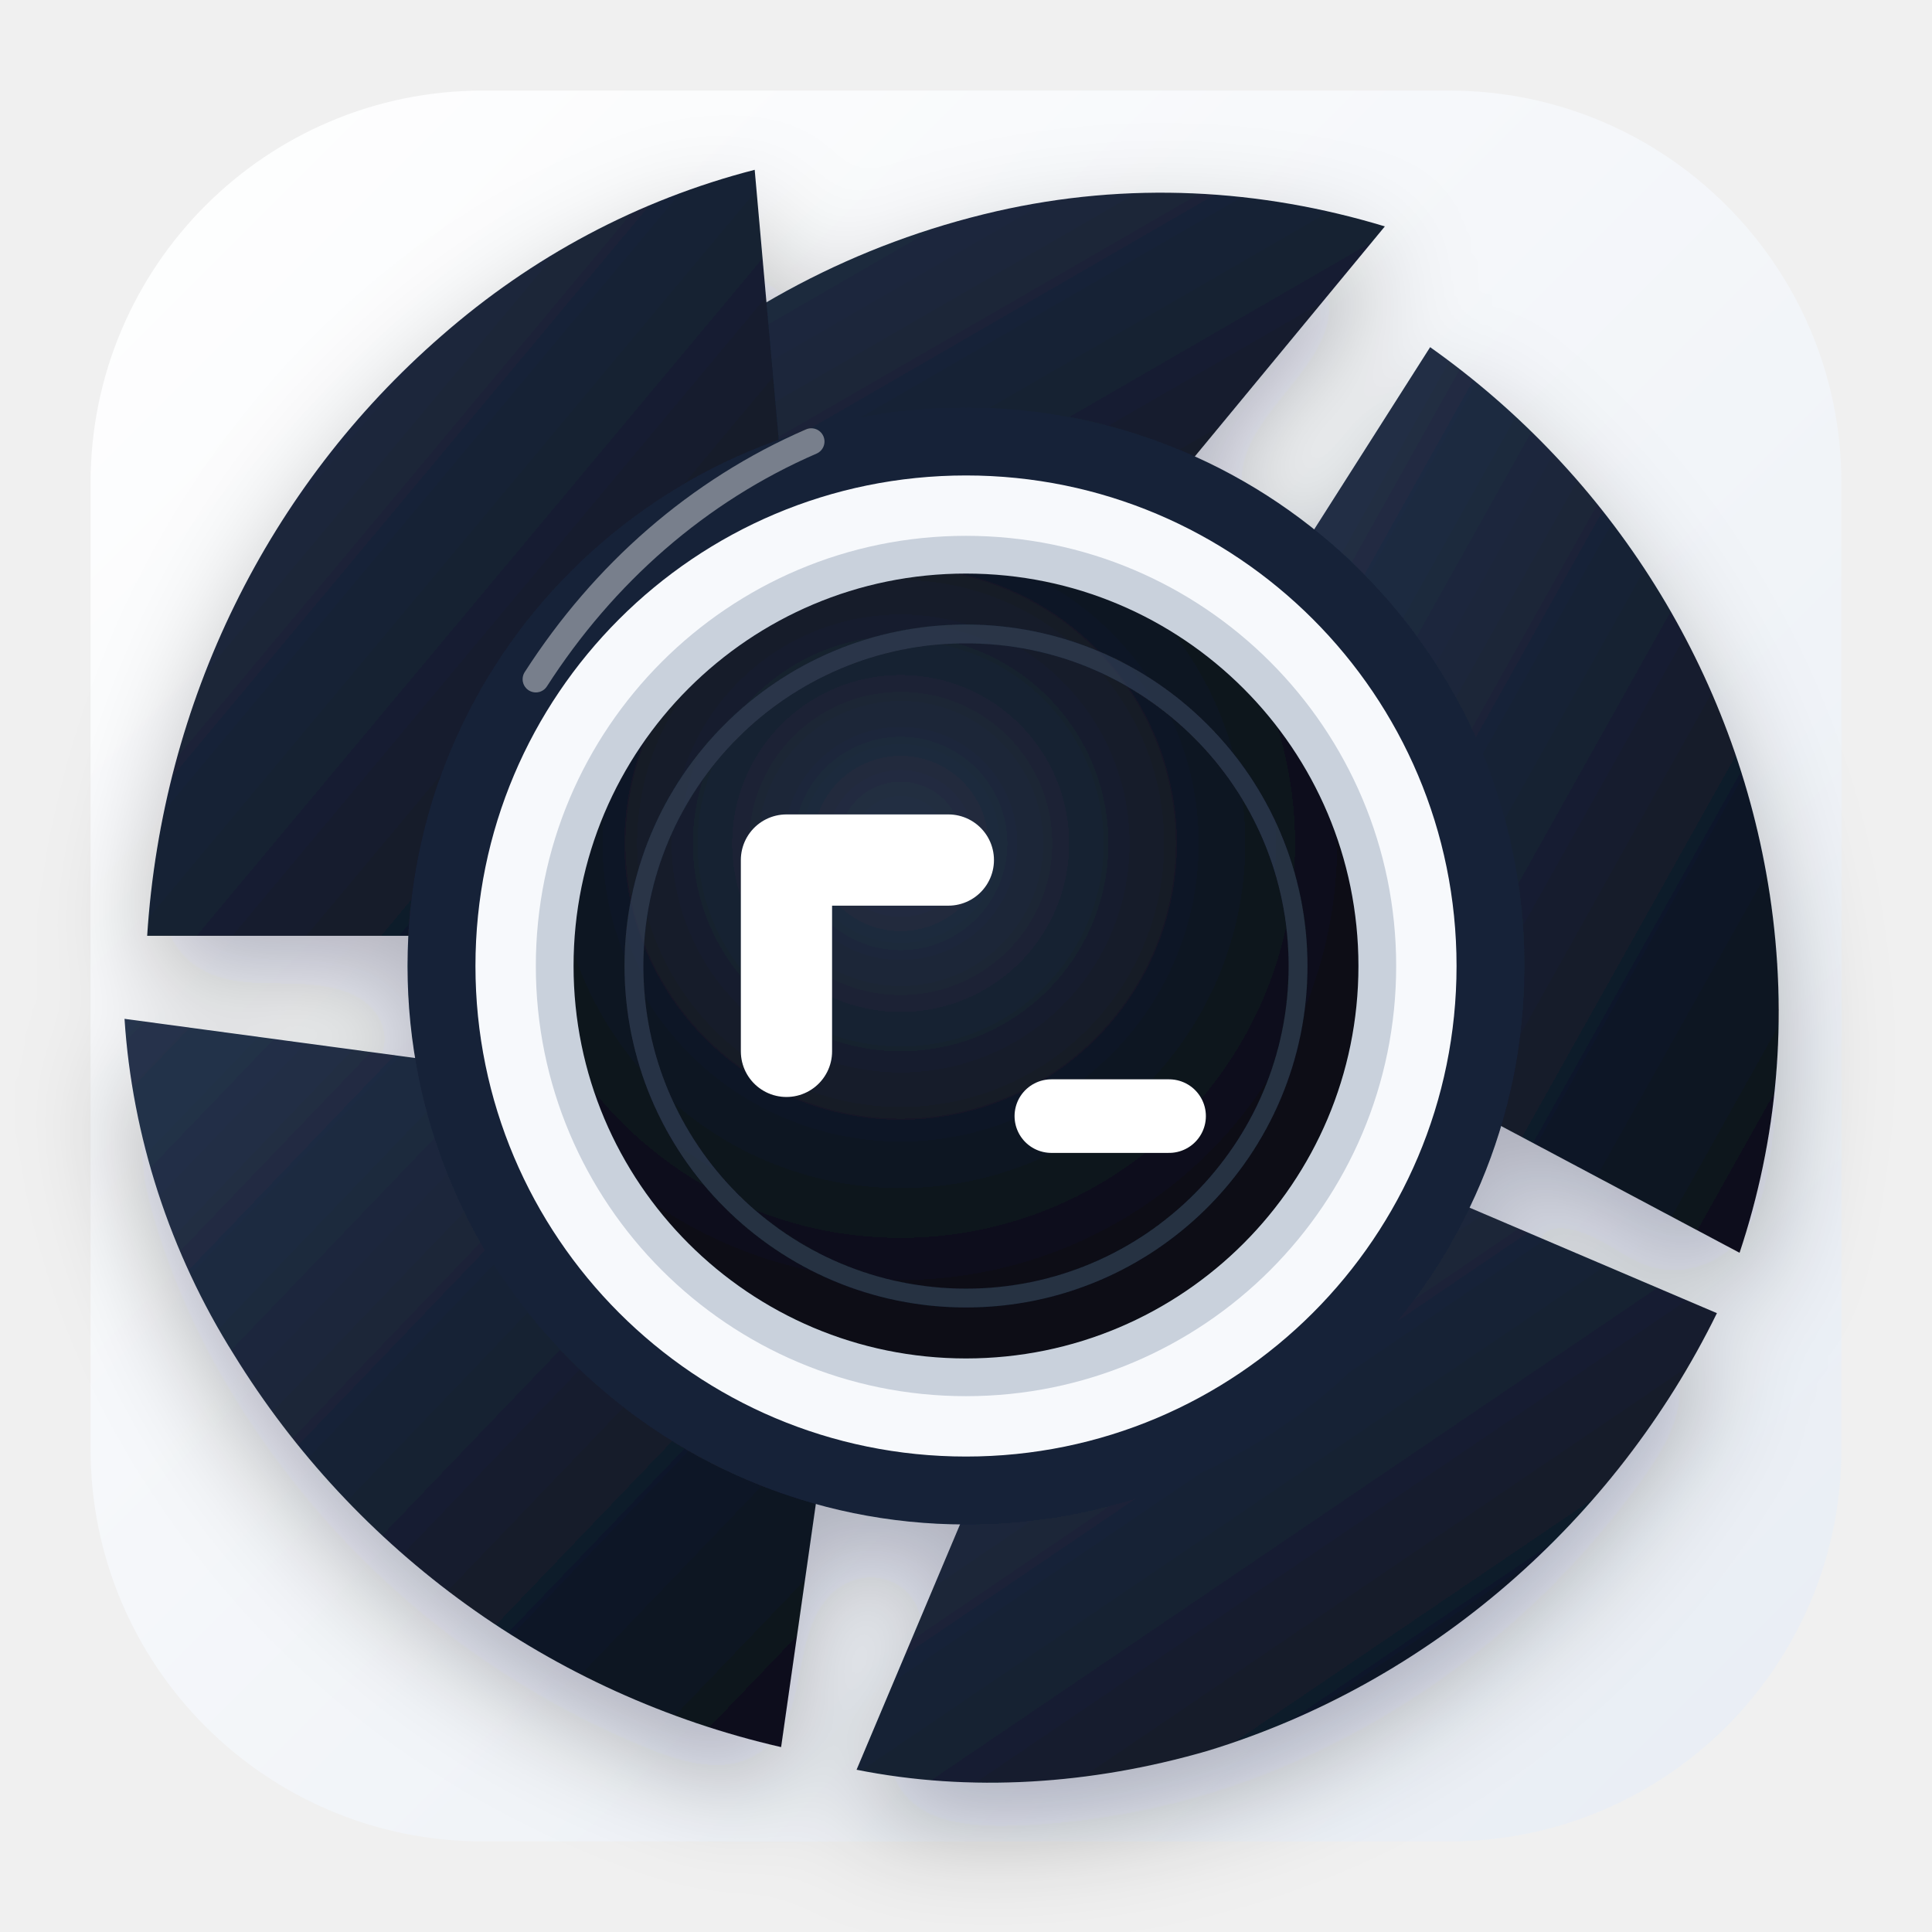
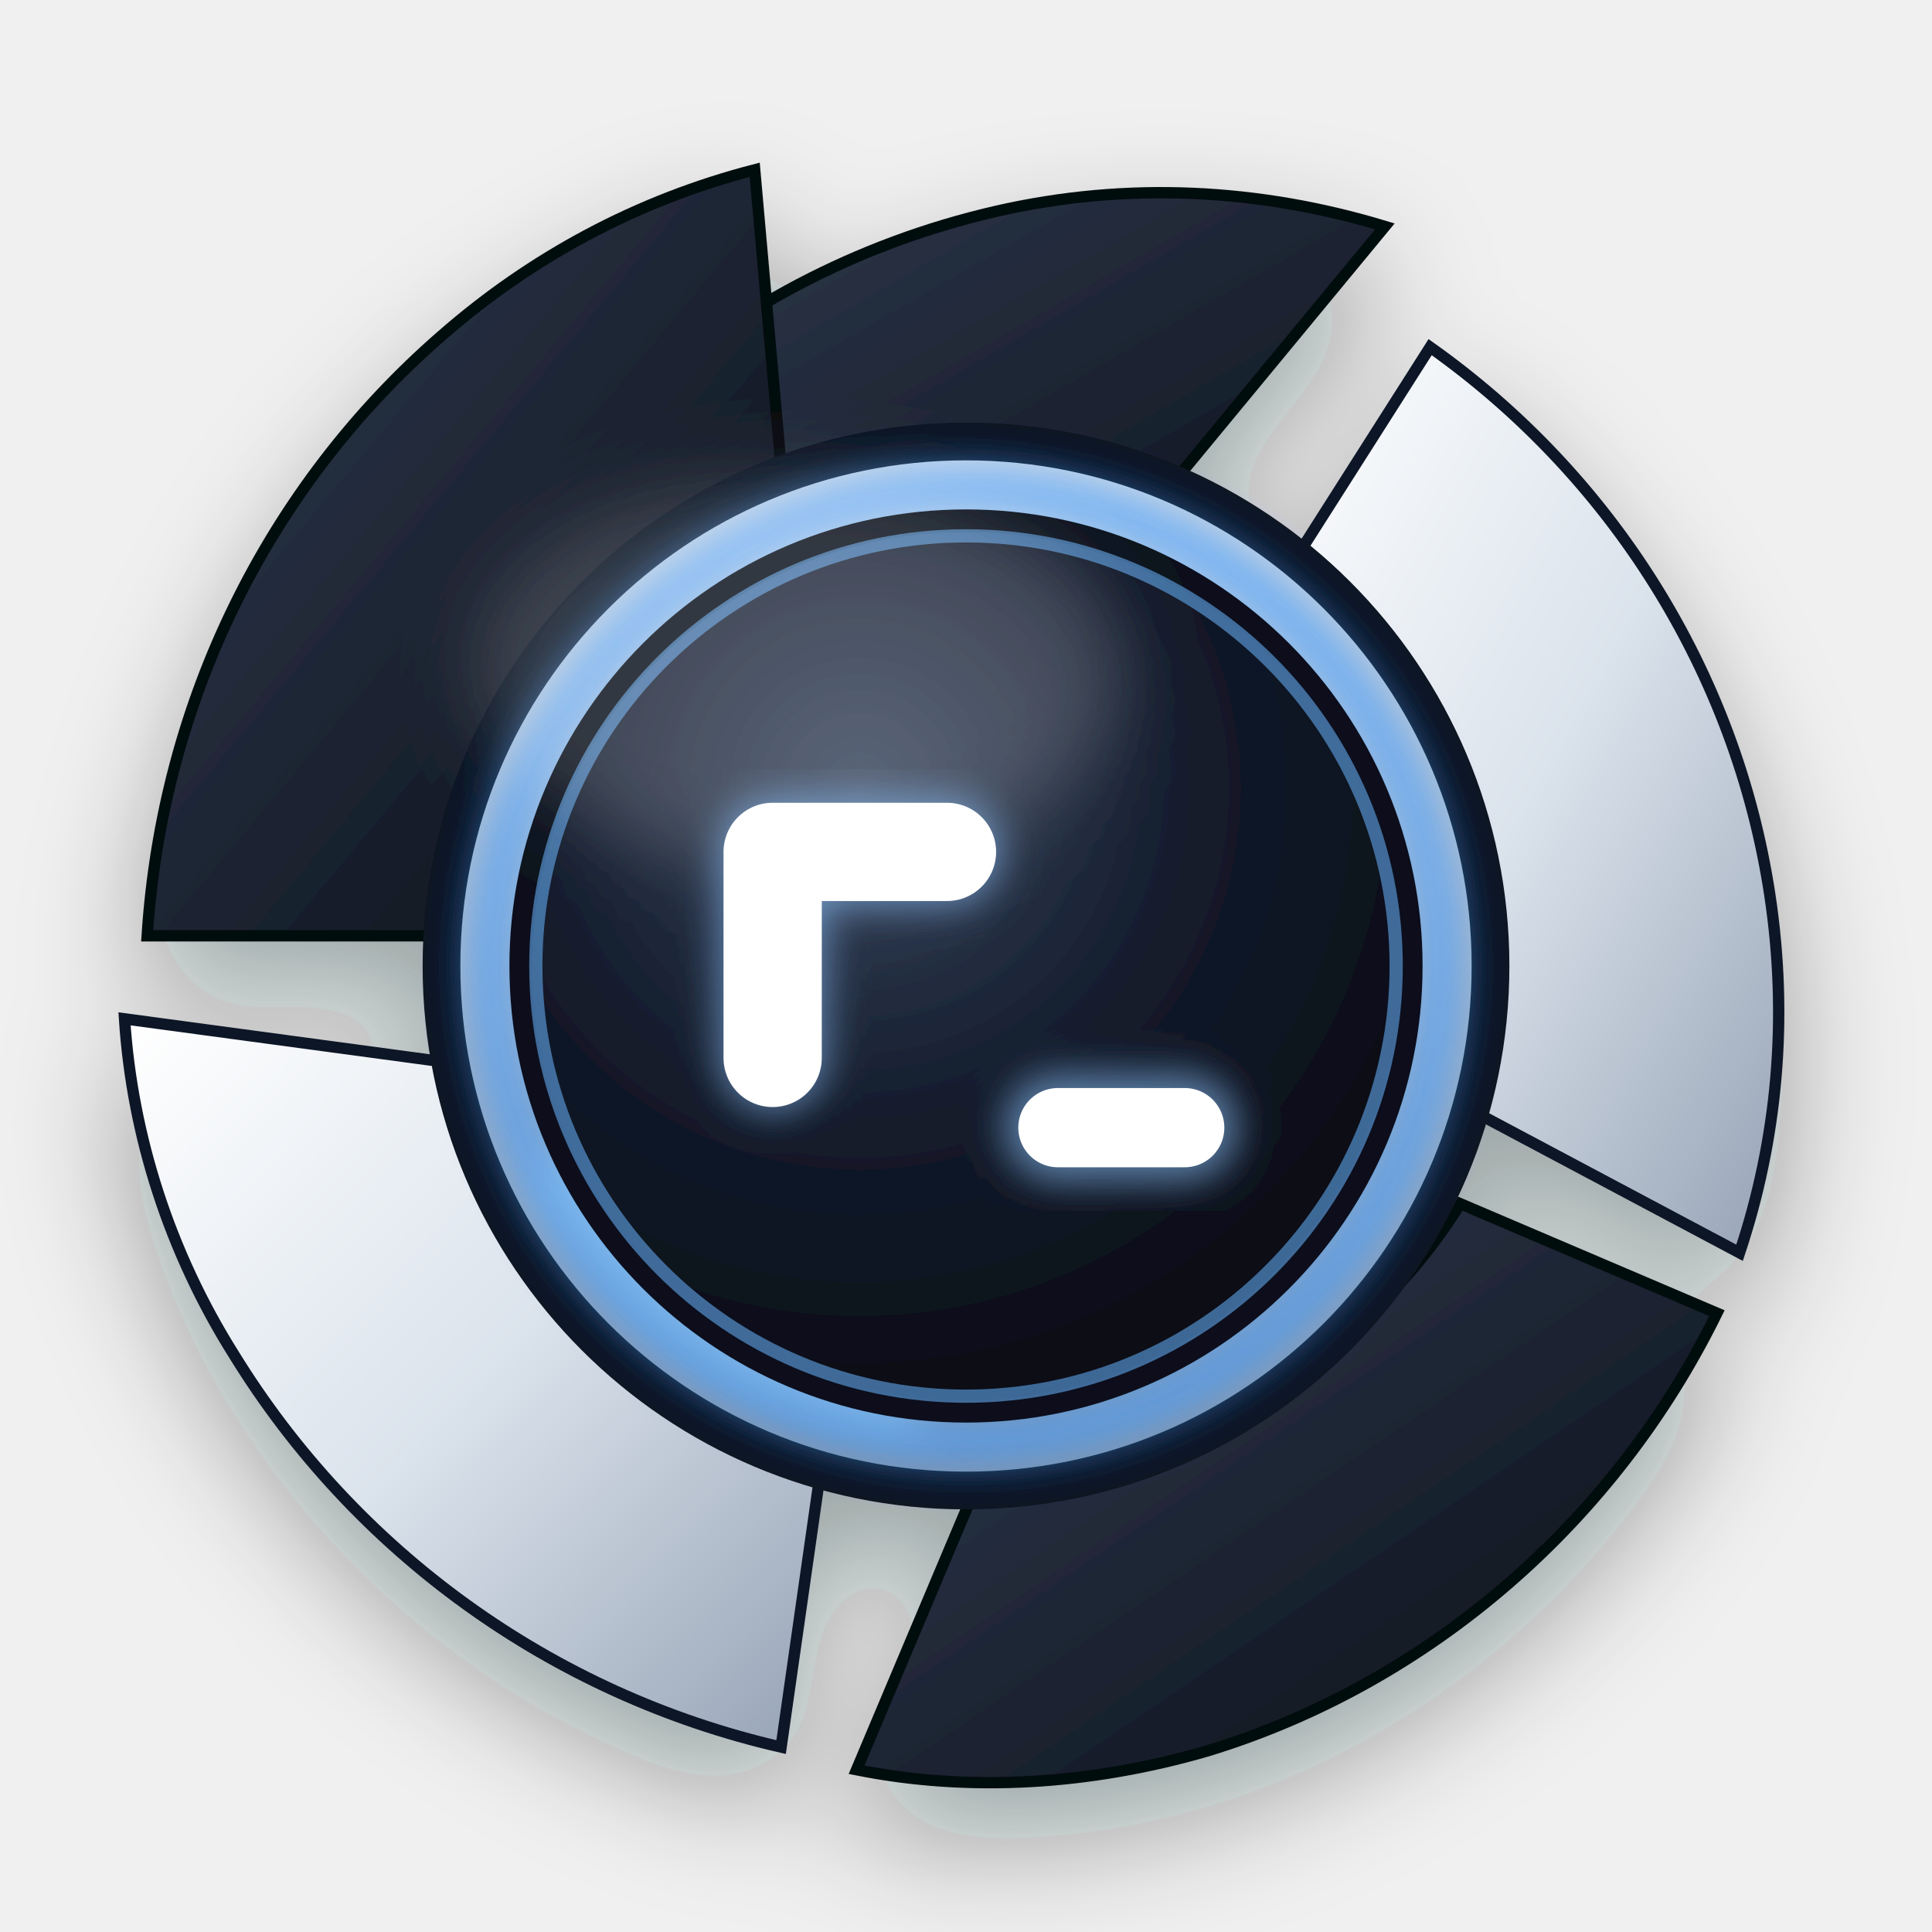
<svg xmlns="http://www.w3.org/2000/svg" viewBox="0 0 512 512" role="img" aria-labelledby="title desc">
  <defs>
-     <linearGradient id="bg" x1="0" y1="0" x2="1" y2="1">
+     <radialGradient id="orb" cx="38%" cy="30%" r="85%">
+       <stop offset="0" stop-color="#39465e" />
+       <stop offset="0.45" stop-color="#131b2b" />
+       <stop offset="1" stop-color="#04060c" />
+     </radialGradient>
+     <linearGradient id="silver" x1="0" y1="0" x2="1" y2="1">
      <stop offset="0" stop-color="#ffffff" />
-       <stop offset="1" stop-color="#e8edf4" />
+       <stop offset="0.5" stop-color="#dbe3ec" />
+       <stop offset="1" stop-color="#96a3b5" />
    </linearGradient>
-     <linearGradient id="shell" x1="0" y1="0" x2="1" y2="1">
-       <stop offset="0" stop-color="#26344d" />
-       <stop offset="1" stop-color="#080e19" />
+     <linearGradient id="darkseg" x1="0" y1="0" x2="1" y2="1">
+       <stop offset="0" stop-color="#333f54" />
+       <stop offset="1" stop-color="#070b13" />
    </linearGradient>
-     <radialGradient id="core" cx="42%" cy="35%" r="75%">
-       <stop offset="0" stop-color="#263247" />
-       <stop offset="0.55" stop-color="#0d1420" />
-       <stop offset="1" stop-color="#05080e" />
-     </radialGradient>
-     <filter id="shadow" x="-20%" y="-20%" width="140%" height="150%">
-       <feDropShadow dx="0" dy="12" stdDeviation="14" flood-color="#06101f" flood-opacity="0.28" />
+     <linearGradient id="ringmetal" x1="0" y1="0" x2="0" y2="1">
+       <stop offset="0" stop-color="#d6dde6" />
+       <stop offset="1" stop-color="#8492a6" />
+     </linearGradient>
+     <filter id="blur6" x="-30%" y="-30%" width="160%" height="160%">
+       <feGaussianBlur stdDeviation="6" />
+     </filter>
+     <filter id="blur10" x="-40%" y="-40%" width="180%" height="180%">
+       <feGaussianBlur stdDeviation="10" />
+     </filter>
+     <filter id="softshadow" x="-25%" y="-25%" width="150%" height="160%">
+       <feDropShadow dx="0" dy="14" stdDeviation="16" flood-color="#0a1524" flood-opacity="0.35" />
    </filter>
  </defs>
-   <rect x="24" y="24" width="464" height="464" rx="104" fill="url(#bg)" />
-   <g filter="url(#shadow)">
-     <path d="M107 199c24-72 83-126 157-143 35-8 70-6 103 4l-57 69c-17-3-35-2-52 2-38 9-69 35-86 69z" fill="url(#shell)" />
-     <path d="M379 92c48 34 81 86 90 145 5 33 2 65-8 95l-79-42c4-15 5-31 3-47-5-34-22-64-48-85z" fill="url(#shell)" />
-     <path d="M455 348c-27 55-76 98-135 116-31 9-63 11-93 5l35-83c15 1 30-1 44-5 34-10 63-33 81-62z" fill="url(#shell)" />
-     <path d="M207 463c-61-14-113-52-145-104-17-27-27-58-29-89l89 12c3 15 8 29 16 42 18 30 47 52 80 62z" fill="url(#shell)" />
-     <path d="M39 248c4-62 32-119 78-159 24-21 52-36 83-44l8 90c-14 5-27 13-38 23-26 23-42 55-44 90z" fill="url(#shell)" />
-     <circle cx="256" cy="256" r="139" fill="#f7f9fc" stroke="#162238" stroke-width="18" />
-     <circle cx="256" cy="256" r="109" fill="url(#core)" stroke="#c9d1dc" stroke-width="10" />
-     <circle cx="256" cy="256" r="88" fill="none" stroke="#303c50" stroke-width="5" opacity="0.75" />
-     <g transform="translate(256, 256) scale(0.78) translate(-256, -256)">
-       <path d="M190 225h65v55" fill="none" stroke="#fff" stroke-width="31" stroke-linecap="round" stroke-linejoin="round" transform="rotate(-90, 222.5, 252.5)" />
-       <path d="M285 307h40" stroke="#fff" stroke-width="25" stroke-linecap="round" />
+   <g filter="url(#softshadow)">
+     <path d="M107 199c24-72 83-126 157-143 35-8 70-6 103 4l-57 69c-17-3-35-2-52 2-38 9-69 35-86 69z" fill="url(#darkseg)" stroke="#05080f" stroke-width="3" />
+     <path d="M379 92c48 34 81 86 90 145 5 33 2 65-8 95l-79-42c4-15 5-31 3-47-5-34-22-64-48-85z" fill="url(#silver)" stroke="#0c1526" stroke-width="3" />
+     <path d="M455 348c-27 55-76 98-135 116-31 9-63 11-93 5l35-83c15 1 30-1 44-5 34-10 63-33 81-62z" fill="url(#darkseg)" stroke="#05080f" stroke-width="3" />
+     <path d="M207 463c-61-14-113-52-145-104-17-27-27-58-29-89l89 12c3 15 8 29 16 42 18 30 47 52 80 62z" fill="url(#silver)" stroke="#0c1526" stroke-width="3" />
+     <path d="M39 248c4-62 32-119 78-159 24-21 52-36 83-44l8 90c-14 5-27 13-38 23-26 23-42 55-44 90z" fill="url(#darkseg)" stroke="#05080f" stroke-width="3" />
+     <circle cx="256" cy="256" r="139" fill="url(#ringmetal)" stroke="#0a1322" stroke-width="10" />
+     <circle cx="256" cy="256" r="126" fill="none" stroke="#3d9bff" stroke-width="9" opacity="0.9" filter="url(#blur6)" />
+     <path d="M150 310a120 120 0 0 0 90 62" fill="none" stroke="#7cc2ff" stroke-width="10" stroke-linecap="round" opacity="0.9" filter="url(#blur6)" />
+     <circle cx="256" cy="256" r="118" fill="url(#orb)" stroke="#0a111d" stroke-width="6" />
+     <circle cx="256" cy="256" r="114" fill="none" stroke="#6ab5ff" stroke-width="3.5" opacity="0.55" />
+     <ellipse cx="212" cy="178" rx="86" ry="52" fill="#ffffff" opacity="0.17" filter="url(#blur10)" />
+     <g transform="translate(256, 256) scale(0.84) translate(-256, -256)" fill="none" stroke-linecap="round" stroke-linejoin="round">
+       <g stroke="#8fc6ff" stroke-width="34" opacity="0.6" filter="url(#blur6)">
+         <path d="M250 220H195v65" />
+         <path d="M285 307h40" />
+       </g>
+       <g stroke="#ffffff">
+         <path d="M250 220H195v65" stroke-width="31" />
+         <path d="M285 307h40" stroke-width="25" />
+       </g>
    </g>
-     <path d="M142 180c18-28 43-50 73-63" fill="none" stroke="#fff" stroke-opacity="0.42" stroke-width="7" stroke-linecap="round" />
  </g>
</svg>
